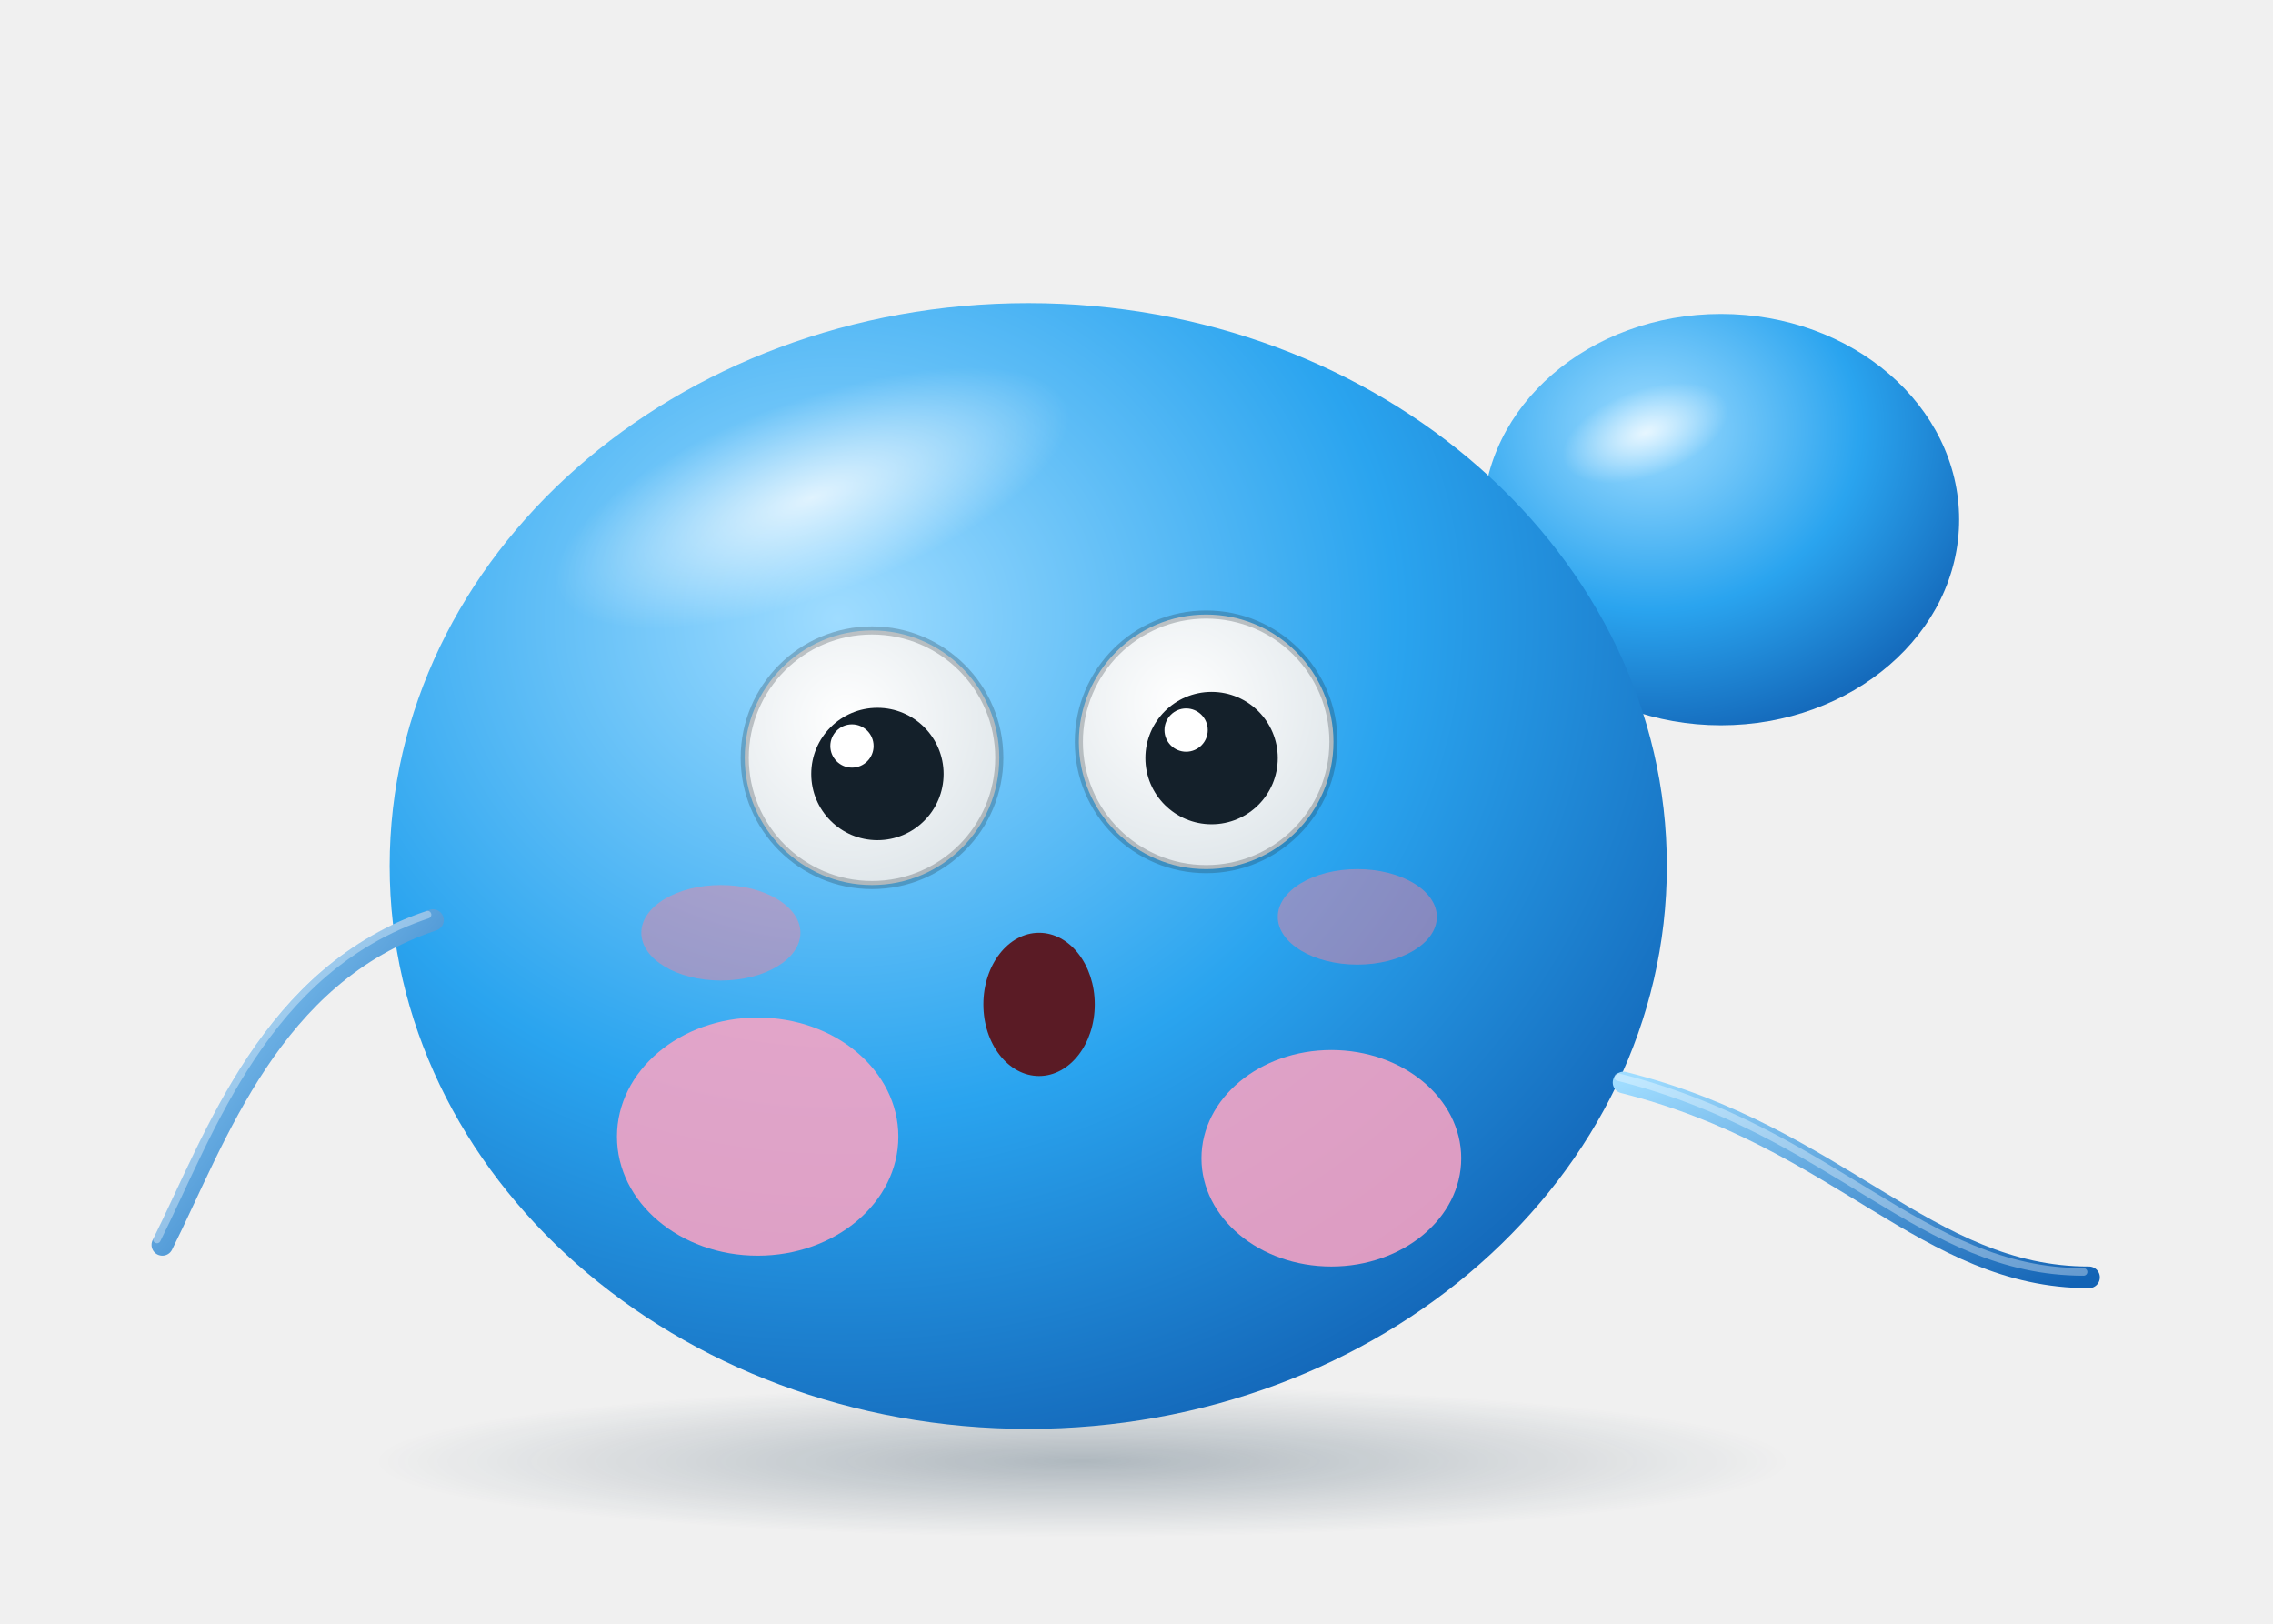
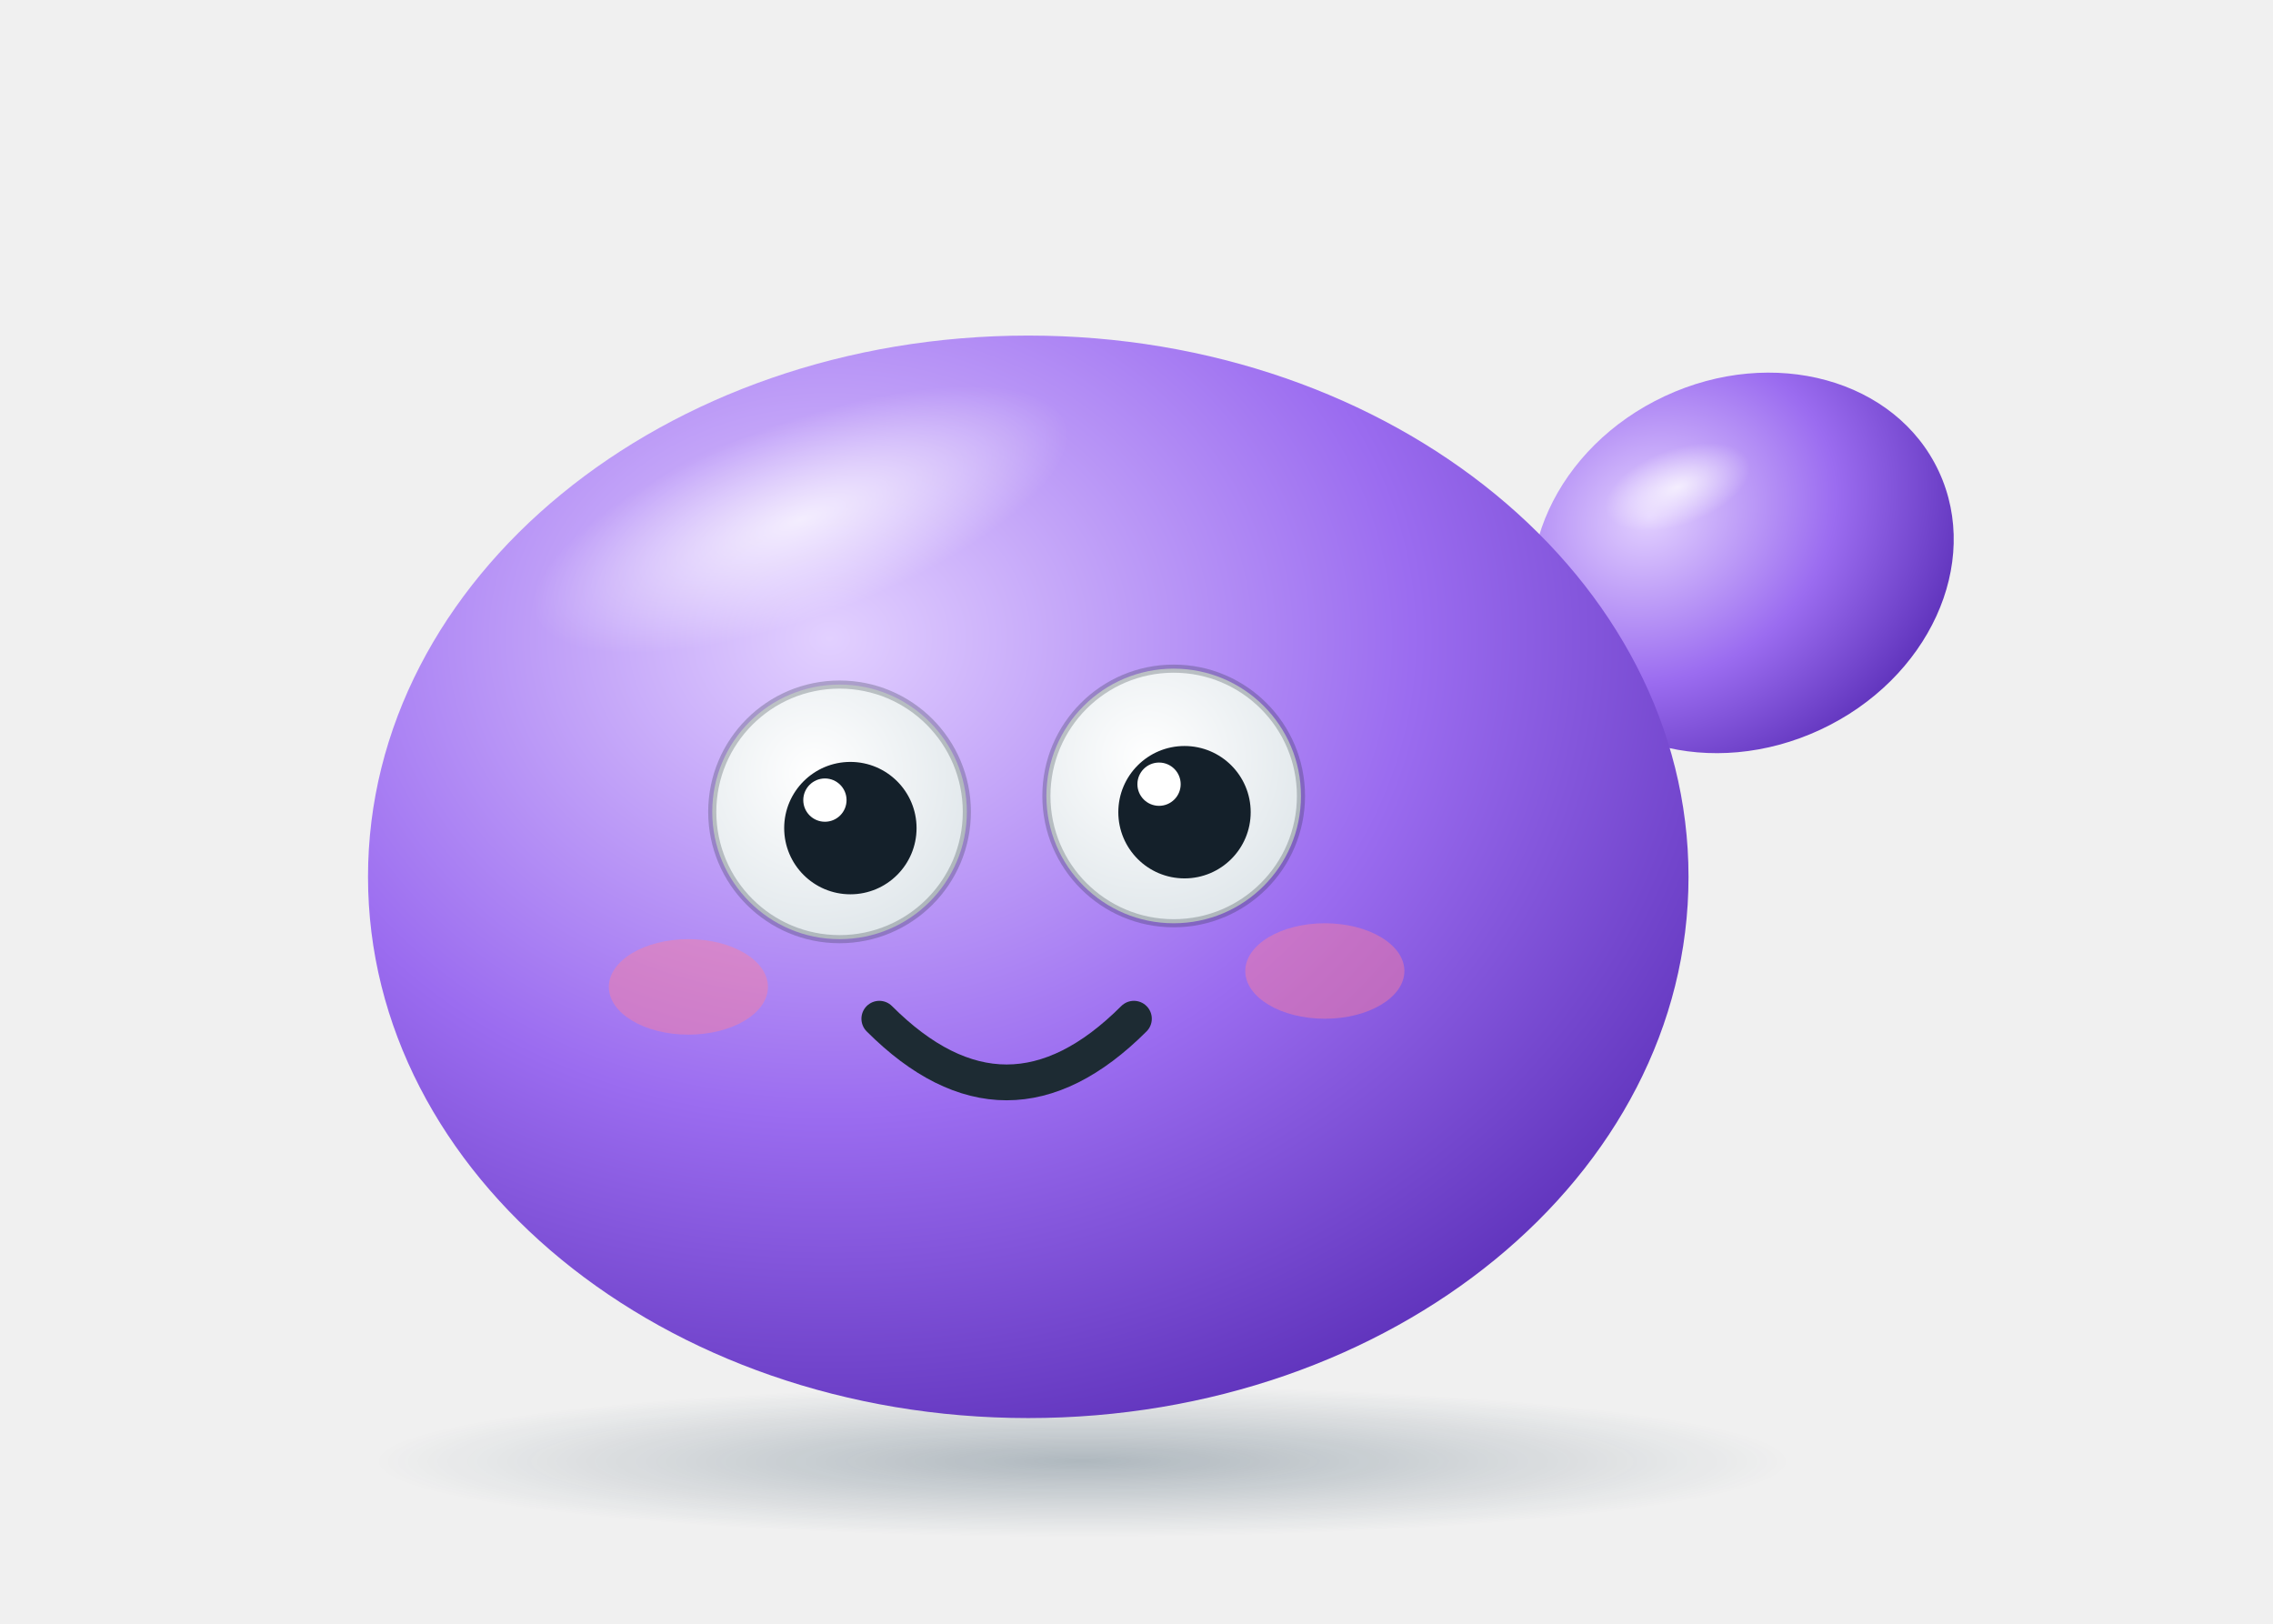
<svg xmlns="http://www.w3.org/2000/svg" viewBox="0 0 420 300" role="img">
  <defs>
    <radialGradient id="bca" cx="35%" cy="28%" r="80%">
-       <stop offset="0" stop-color="#9fdcff" />
-       <stop offset=".55" stop-color="#2aa4ef" />
-       <stop offset="1" stop-color="#1263b5" />
+       <stop offset="0" stop-color="#e2d0ff" />
+       <stop offset=".55" stop-color="#9b6cf0" />
+       <stop offset="1" stop-color="#5b2fb8" />
    </radialGradient>
    <radialGradient id="sca" cx="50%" cy="50%" r="50%">
      <stop offset="0" stop-color="#08283f" stop-opacity=".28" />
      <stop offset="1" stop-color="#08283f" stop-opacity="0" />
    </radialGradient>
    <radialGradient id="hca" cx="50%" cy="50%" r="50%">
      <stop offset="0" stop-color="#fff" stop-opacity=".75" />
      <stop offset="1" stop-color="#fff" stop-opacity="0" />
    </radialGradient>
    <radialGradient id="eca" cx="40%" cy="35%" r="70%">
      <stop offset="0" stop-color="#fff" />
      <stop offset="1" stop-color="#dfe6ea" />
    </radialGradient>
    <linearGradient id="fca" x1="0" y1="0" x2="1" y2="1">
-       <stop offset="0" stop-color="#9fdcff" />
-       <stop offset="1" stop-color="#1263b5" />
+       <stop offset="0" stop-color="#e2d0ff" />
+       <stop offset="1" stop-color="#5b2fb8" />
    </linearGradient>
  </defs>
  <ellipse cx="200" cy="270" rx="130" ry="14" fill="url(#sca)" />
-   <ellipse cx="318" cy="96" rx="44" ry="38" fill="url(#bca)" />
-   <ellipse cx="304" cy="80" rx="16" ry="8" fill="url(#hca)" transform="rotate(-20 304 80)" />
-   <ellipse cx="190" cy="160" rx="118" ry="104" fill="url(#bca)" />
-   <ellipse cx="150" cy="92" rx="50" ry="18" fill="url(#hca)" transform="rotate(-20 150 92)" />
-   <ellipse cx="140" cy="210" rx="26" ry="22" fill="#ffa3c2" opacity=".85" />
-   <ellipse cx="246" cy="214" rx="24" ry="20" fill="#ffa3c2" opacity=".85" />
-   <path d="M300 200 C340 210 356 236 386 236" fill="none" stroke="url(#fca)" stroke-width="4" stroke-linecap="round" />
-   <path d="M300 200 C340 210 356 236 386 236" fill="none" stroke="#fff" stroke-opacity=".35" stroke-width="1.4" stroke-linecap="round" transform="translate(-1,-1)" />
-   <path d="M80 170 C50 180 40 210 30 230" fill="none" stroke="url(#fca)" stroke-width="4" stroke-linecap="round" />
-   <path d="M80 170 C50 180 40 210 30 230" fill="none" stroke="#fff" stroke-opacity=".35" stroke-width="1.4" stroke-linecap="round" transform="translate(-1,-1)" />
-   <circle cx="161.13" cy="140" r="23.52" fill="url(#eca)" stroke="#1d2b33" stroke-opacity=".25" stroke-width="1.5" />
-   <circle cx="162.13" cy="143" r="12.23" fill="#14202a" />
-   <circle cx="157.426" cy="137.826" r="3.998" fill="#fff" />
-   <circle cx="222.87" cy="137.06" r="23.52" fill="url(#eca)" stroke="#1d2b33" stroke-opacity=".25" stroke-width="1.5" />
-   <circle cx="223.87" cy="140.06" r="12.23" fill="#14202a" />
-   <circle cx="219.166" cy="134.886" r="3.998" fill="#fff" />
-   <ellipse cx="192" cy="185.57" rx="10.29" ry="13.23" fill="#5a1b25" />
-   <ellipse cx="133.2" cy="172.34" rx="14.7" ry="8.82" fill="#ff7f9a" opacity=".45" />
-   <ellipse cx="250.8" cy="169.4" rx="14.7" ry="8.82" fill="#ff7f9a" opacity=".45" />
+   <ellipse cx="322" cy="104" rx="40" ry="34" fill="url(#bca)" transform="rotate(-25 322 104)" />
+   <ellipse cx="310" cy="90" rx="14" ry="7" fill="url(#hca)" transform="rotate(-20 310 90)" />
+   <ellipse cx="190" cy="162" rx="122" ry="100" fill="url(#bca)" />
+   <ellipse cx="148" cy="96" rx="52" ry="18" fill="url(#hca)" transform="rotate(-20 148 96)" />
+   <circle cx="155.13" cy="150" r="23.52" fill="url(#eca)" stroke="#1d2b33" stroke-opacity=".25" stroke-width="1.5" />
+   <circle cx="157.13" cy="153" r="12.23" fill="#14202a" />
+   <circle cx="152.426" cy="147.826" r="3.998" fill="#fff" />
+   <circle cx="216.87" cy="147.06" r="23.52" fill="url(#eca)" stroke="#1d2b33" stroke-opacity=".25" stroke-width="1.5" />
+   <circle cx="218.87" cy="150.06" r="12.23" fill="#14202a" />
+   <circle cx="214.166" cy="144.886" r="3.998" fill="#fff" />
+   <path d="M162.48 188.22 Q186 211.74 209.52 188.22" fill="none" stroke="#1d2b33" stroke-width="6.615" stroke-linecap="round" />
+   <ellipse cx="127.2" cy="182.34" rx="14.7" ry="8.82" fill="#ff7f9a" opacity=".45" />
+   <ellipse cx="244.8" cy="179.4" rx="14.7" ry="8.82" fill="#ff7f9a" opacity=".45" />
</svg>
